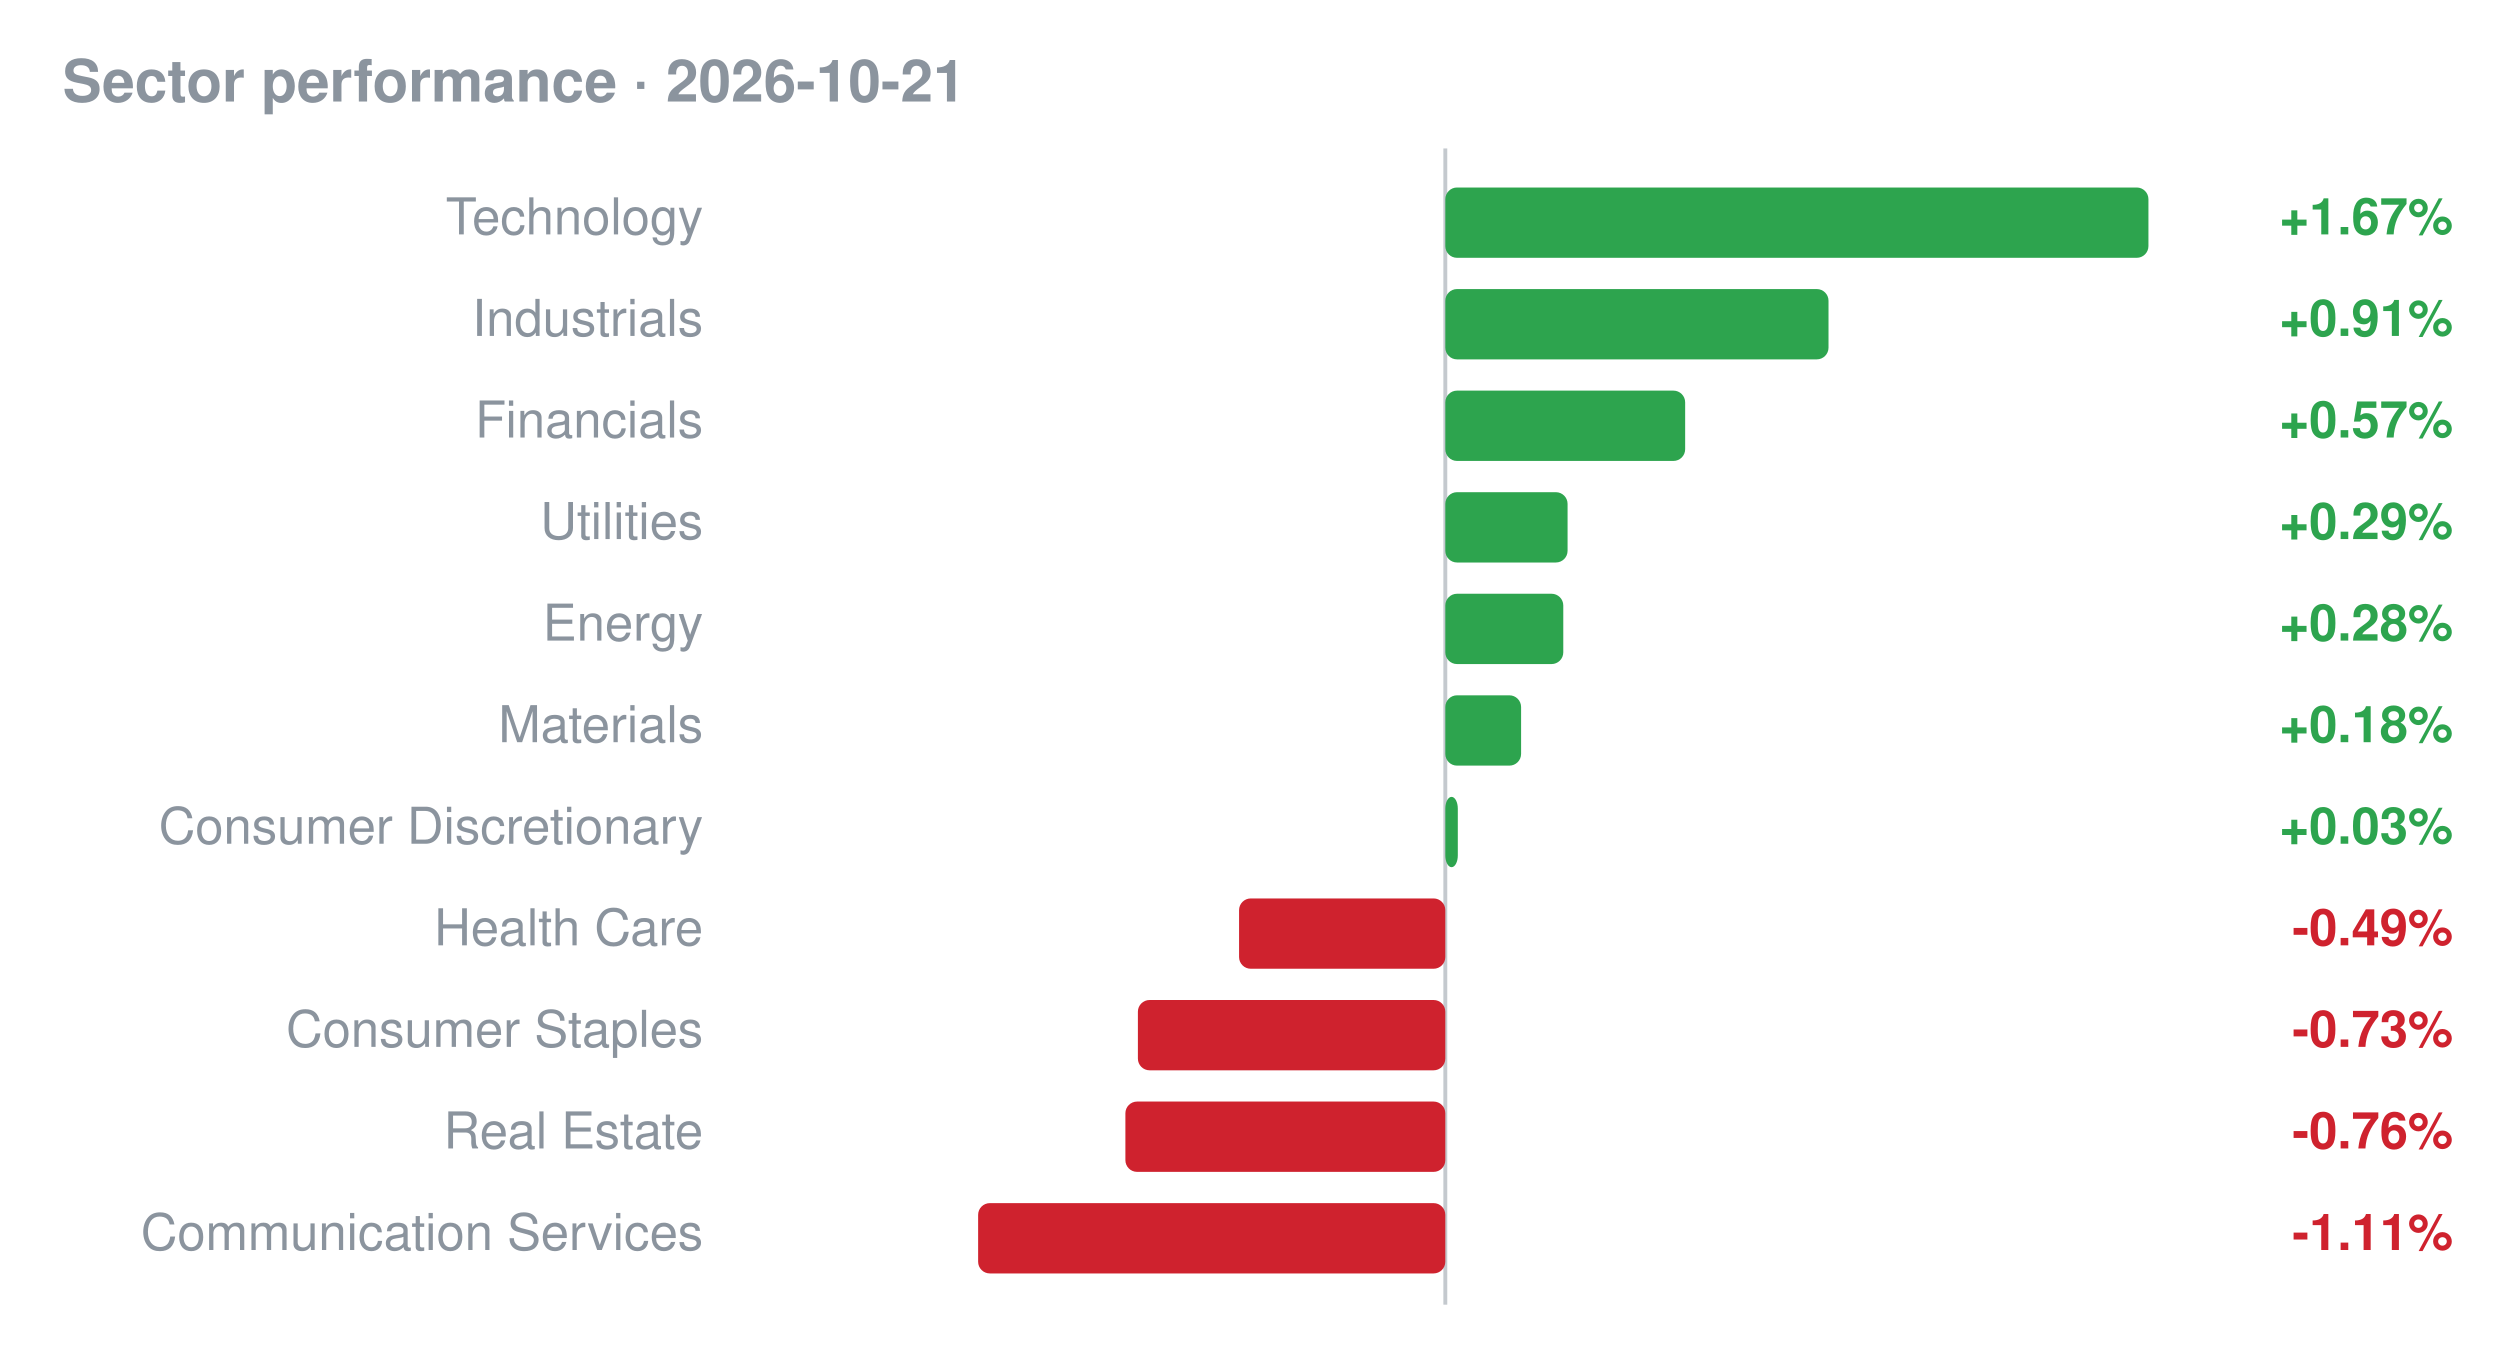
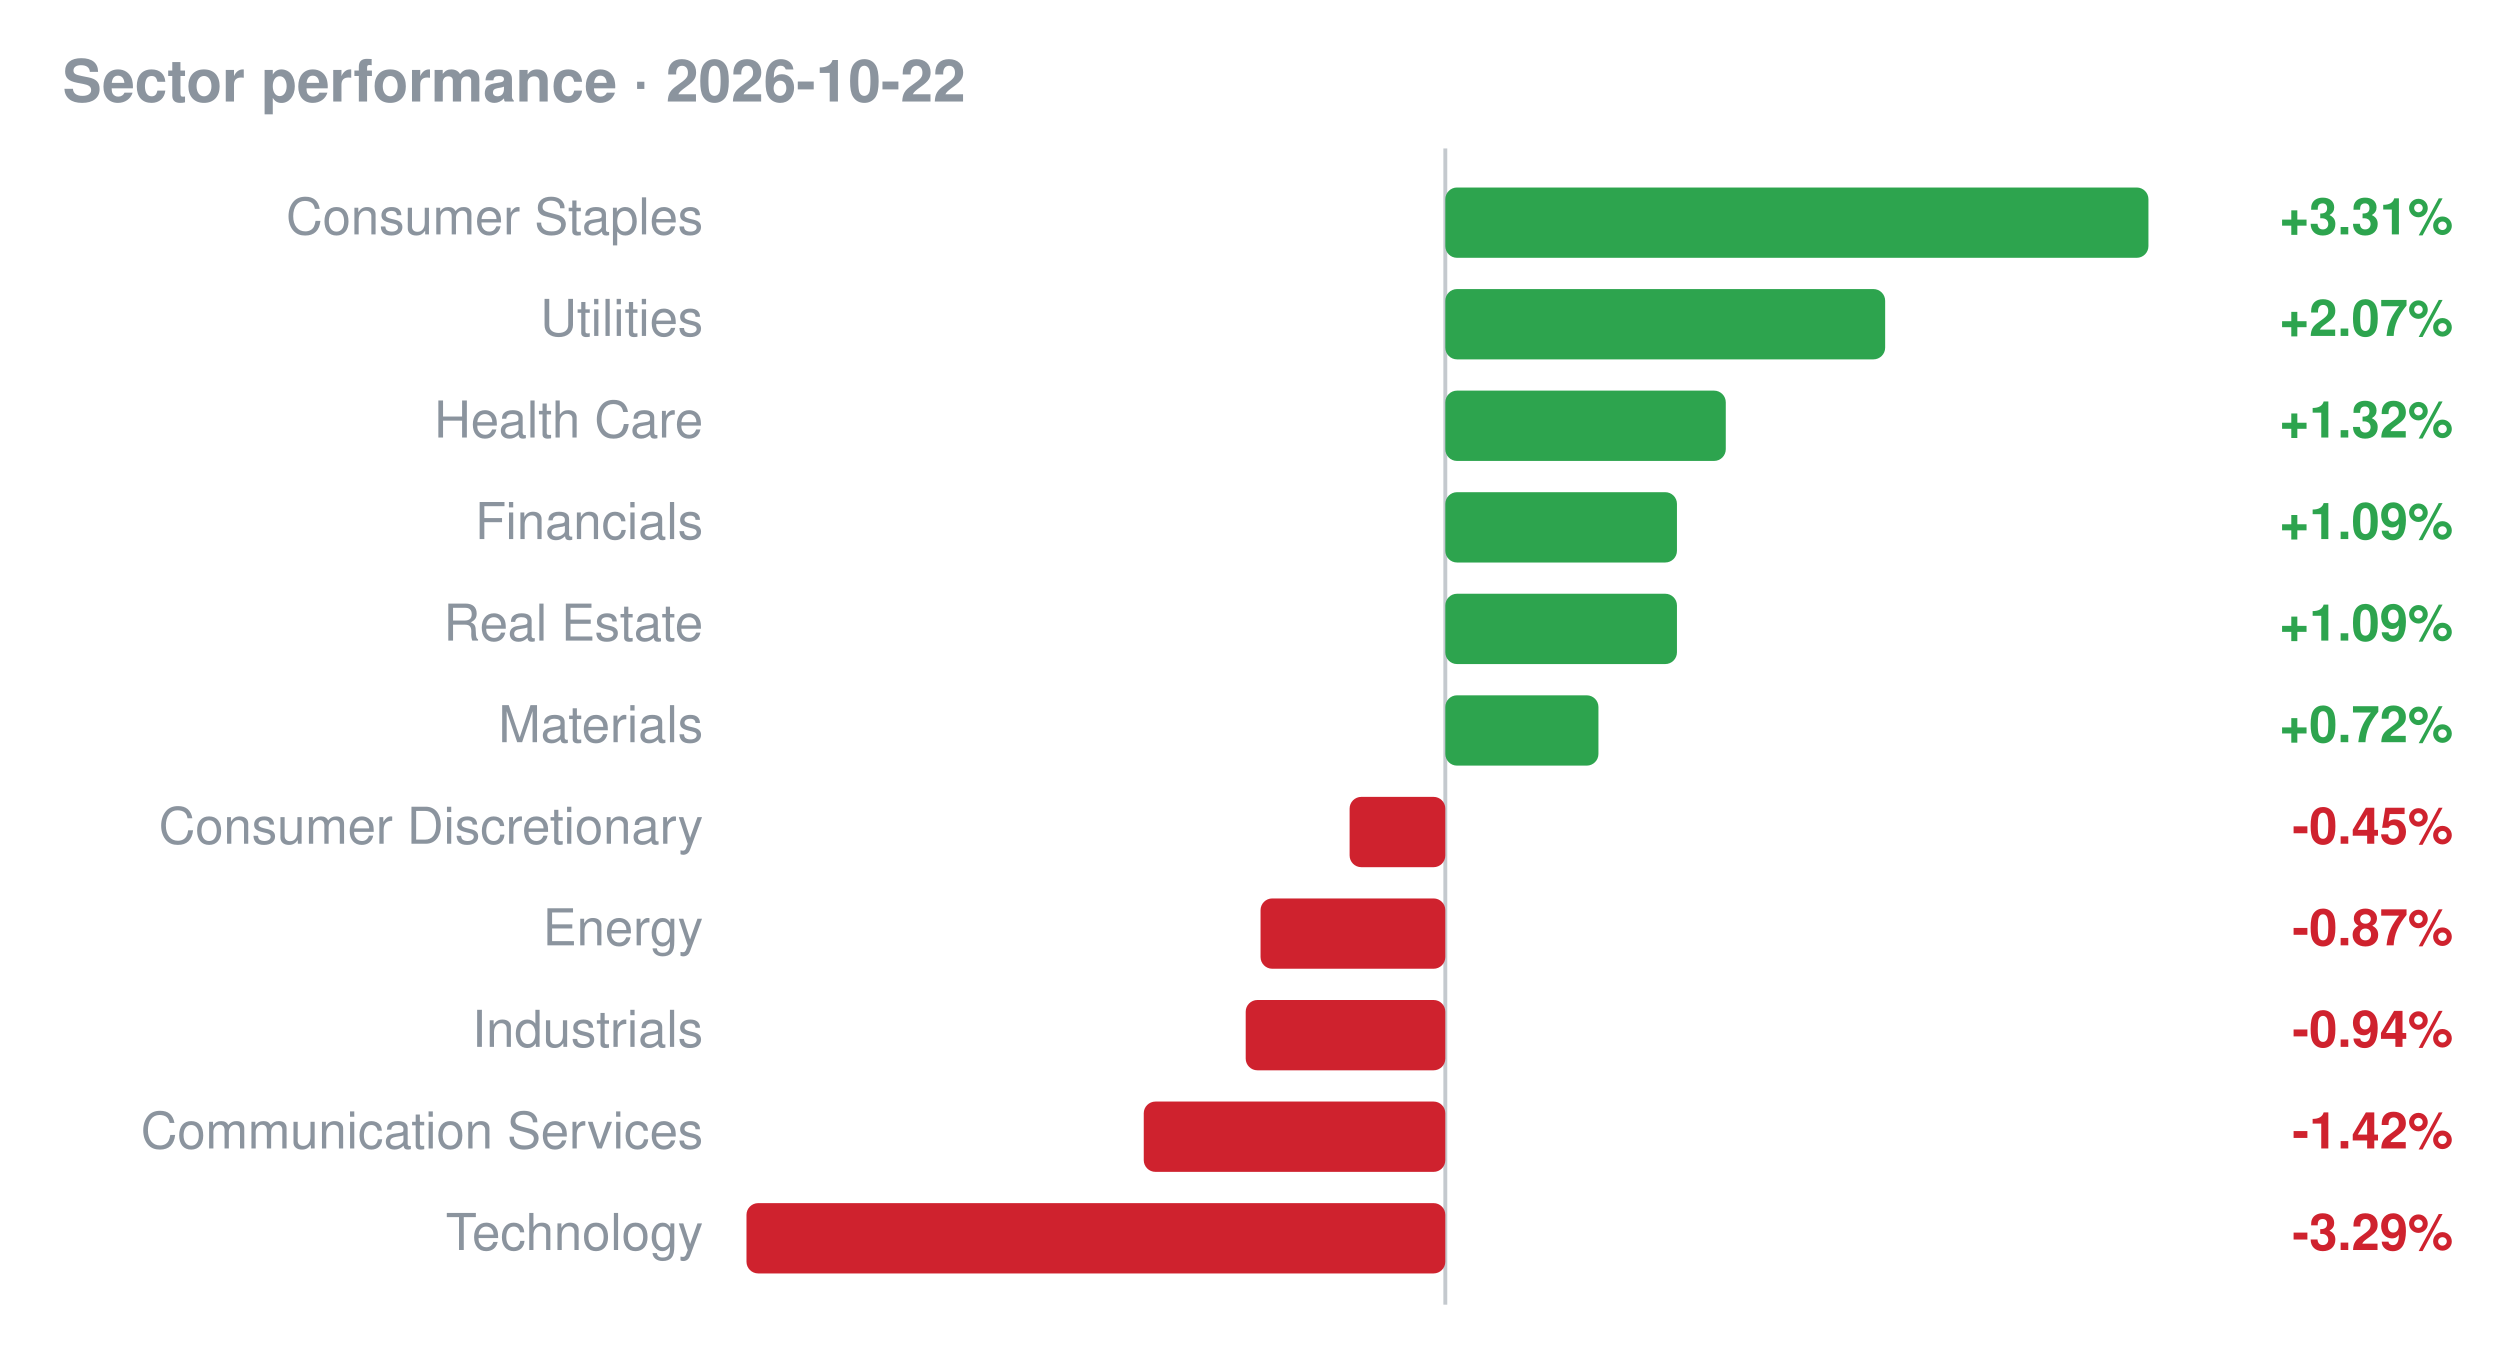
<svg xmlns="http://www.w3.org/2000/svg" width="640" height="346" viewBox="0 0 640 346" font-family="-apple-system,Segoe UI,Helvetica,Arial,sans-serif" font-size="13">
-   <text x="16" y="26" font-size="15" font-weight="600" fill="#8b949e">Sector performance · 2026-10-21</text>
+   <text x="16" y="26" font-size="15" font-weight="600" fill="#8b949e">Sector performance · 2026-10-22</text>
  <line x1="370.0" y1="38" x2="370.0" y2="334" stroke="#8b949e" stroke-opacity="0.5" />
-   <text x="180" y="60" text-anchor="end" fill="#8b949e">Technology</text>
+   <text x="180" y="60" text-anchor="end" fill="#8b949e">Consumer Staples</text>
  <rect x="370.0" y="48" width="180.0" height="18" rx="3" fill="#2da44e" />
-   <text x="628" y="60" text-anchor="end" fill="#2da44e" font-weight="600">+1.67%</text>
-   <text x="180" y="86" text-anchor="end" fill="#8b949e">Industrials</text>
-   <rect x="370.0" y="74" width="98.1" height="18" rx="3" fill="#2da44e" />
-   <text x="628" y="86" text-anchor="end" fill="#2da44e" font-weight="600">+0.91%</text>
-   <text x="180" y="112" text-anchor="end" fill="#8b949e">Financials</text>
-   <rect x="370.0" y="100" width="61.4" height="18" rx="3" fill="#2da44e" />
-   <text x="628" y="112" text-anchor="end" fill="#2da44e" font-weight="600">+0.57%</text>
-   <text x="180" y="138" text-anchor="end" fill="#8b949e">Utilities</text>
-   <rect x="370.0" y="126" width="31.3" height="18" rx="3" fill="#2da44e" />
-   <text x="628" y="138" text-anchor="end" fill="#2da44e" font-weight="600">+0.29%</text>
-   <text x="180" y="164" text-anchor="end" fill="#8b949e">Energy</text>
-   <rect x="370.0" y="152" width="30.2" height="18" rx="3" fill="#2da44e" />
-   <text x="628" y="164" text-anchor="end" fill="#2da44e" font-weight="600">+0.28%</text>
+   <text x="628" y="60" text-anchor="end" fill="#2da44e" font-weight="600">+3.31%</text>
+   <text x="180" y="86" text-anchor="end" fill="#8b949e">Utilities</text>
+   <rect x="370.0" y="74" width="112.6" height="18" rx="3" fill="#2da44e" />
+   <text x="628" y="86" text-anchor="end" fill="#2da44e" font-weight="600">+2.07%</text>
+   <text x="180" y="112" text-anchor="end" fill="#8b949e">Health Care</text>
+   <rect x="370.0" y="100" width="71.8" height="18" rx="3" fill="#2da44e" />
+   <text x="628" y="112" text-anchor="end" fill="#2da44e" font-weight="600">+1.32%</text>
+   <text x="180" y="138" text-anchor="end" fill="#8b949e">Financials</text>
+   <rect x="370.0" y="126" width="59.3" height="18" rx="3" fill="#2da44e" />
+   <text x="628" y="138" text-anchor="end" fill="#2da44e" font-weight="600">+1.09%</text>
+   <text x="180" y="164" text-anchor="end" fill="#8b949e">Real Estate</text>
+   <rect x="370.0" y="152" width="59.3" height="18" rx="3" fill="#2da44e" />
+   <text x="628" y="164" text-anchor="end" fill="#2da44e" font-weight="600">+1.09%</text>
  <text x="180" y="190" text-anchor="end" fill="#8b949e">Materials</text>
-   <rect x="370.0" y="178" width="19.4" height="18" rx="3" fill="#2da44e" />
-   <text x="628" y="190" text-anchor="end" fill="#2da44e" font-weight="600">+0.18%</text>
+   <rect x="370.0" y="178" width="39.2" height="18" rx="3" fill="#2da44e" />
+   <text x="628" y="190" text-anchor="end" fill="#2da44e" font-weight="600">+0.72%</text>
  <text x="180" y="216" text-anchor="end" fill="#8b949e">Consumer Discretionary</text>
-   <rect x="370.0" y="204" width="3.2" height="18" rx="3" fill="#2da44e" />
-   <text x="628" y="216" text-anchor="end" fill="#2da44e" font-weight="600">+0.03%</text>
-   <text x="180" y="242" text-anchor="end" fill="#8b949e">Health Care</text>
-   <rect x="317.2" y="230" width="52.8" height="18" rx="3" fill="#cf222e" />
-   <text x="628" y="242" text-anchor="end" fill="#cf222e" font-weight="600">-0.49%</text>
-   <text x="180" y="268" text-anchor="end" fill="#8b949e">Consumer Staples</text>
-   <rect x="291.3" y="256" width="78.7" height="18" rx="3" fill="#cf222e" />
-   <text x="628" y="268" text-anchor="end" fill="#cf222e" font-weight="600">-0.73%</text>
-   <text x="180" y="294" text-anchor="end" fill="#8b949e">Real Estate</text>
-   <rect x="288.1" y="282" width="81.9" height="18" rx="3" fill="#cf222e" />
-   <text x="628" y="294" text-anchor="end" fill="#cf222e" font-weight="600">-0.76%</text>
-   <text x="180" y="320" text-anchor="end" fill="#8b949e">Communication Services</text>
-   <rect x="250.4" y="308" width="119.6" height="18" rx="3" fill="#cf222e" />
-   <text x="628" y="320" text-anchor="end" fill="#cf222e" font-weight="600">-1.11%</text>
+   <rect x="345.5" y="204" width="24.5" height="18" rx="3" fill="#cf222e" />
+   <text x="628" y="216" text-anchor="end" fill="#cf222e" font-weight="600">-0.45%</text>
+   <text x="180" y="242" text-anchor="end" fill="#8b949e">Energy</text>
+   <rect x="322.7" y="230" width="47.3" height="18" rx="3" fill="#cf222e" />
+   <text x="628" y="242" text-anchor="end" fill="#cf222e" font-weight="600">-0.87%</text>
+   <text x="180" y="268" text-anchor="end" fill="#8b949e">Industrials</text>
+   <rect x="318.9" y="256" width="51.1" height="18" rx="3" fill="#cf222e" />
+   <text x="628" y="268" text-anchor="end" fill="#cf222e" font-weight="600">-0.94%</text>
+   <text x="180" y="294" text-anchor="end" fill="#8b949e">Communication Services</text>
+   <rect x="292.8" y="282" width="77.2" height="18" rx="3" fill="#cf222e" />
+   <text x="628" y="294" text-anchor="end" fill="#cf222e" font-weight="600">-1.42%</text>
+   <text x="180" y="320" text-anchor="end" fill="#8b949e">Technology</text>
+   <rect x="191.1" y="308" width="178.9" height="18" rx="3" fill="#cf222e" />
+   <text x="628" y="320" text-anchor="end" fill="#cf222e" font-weight="600">-3.29%</text>
</svg>
